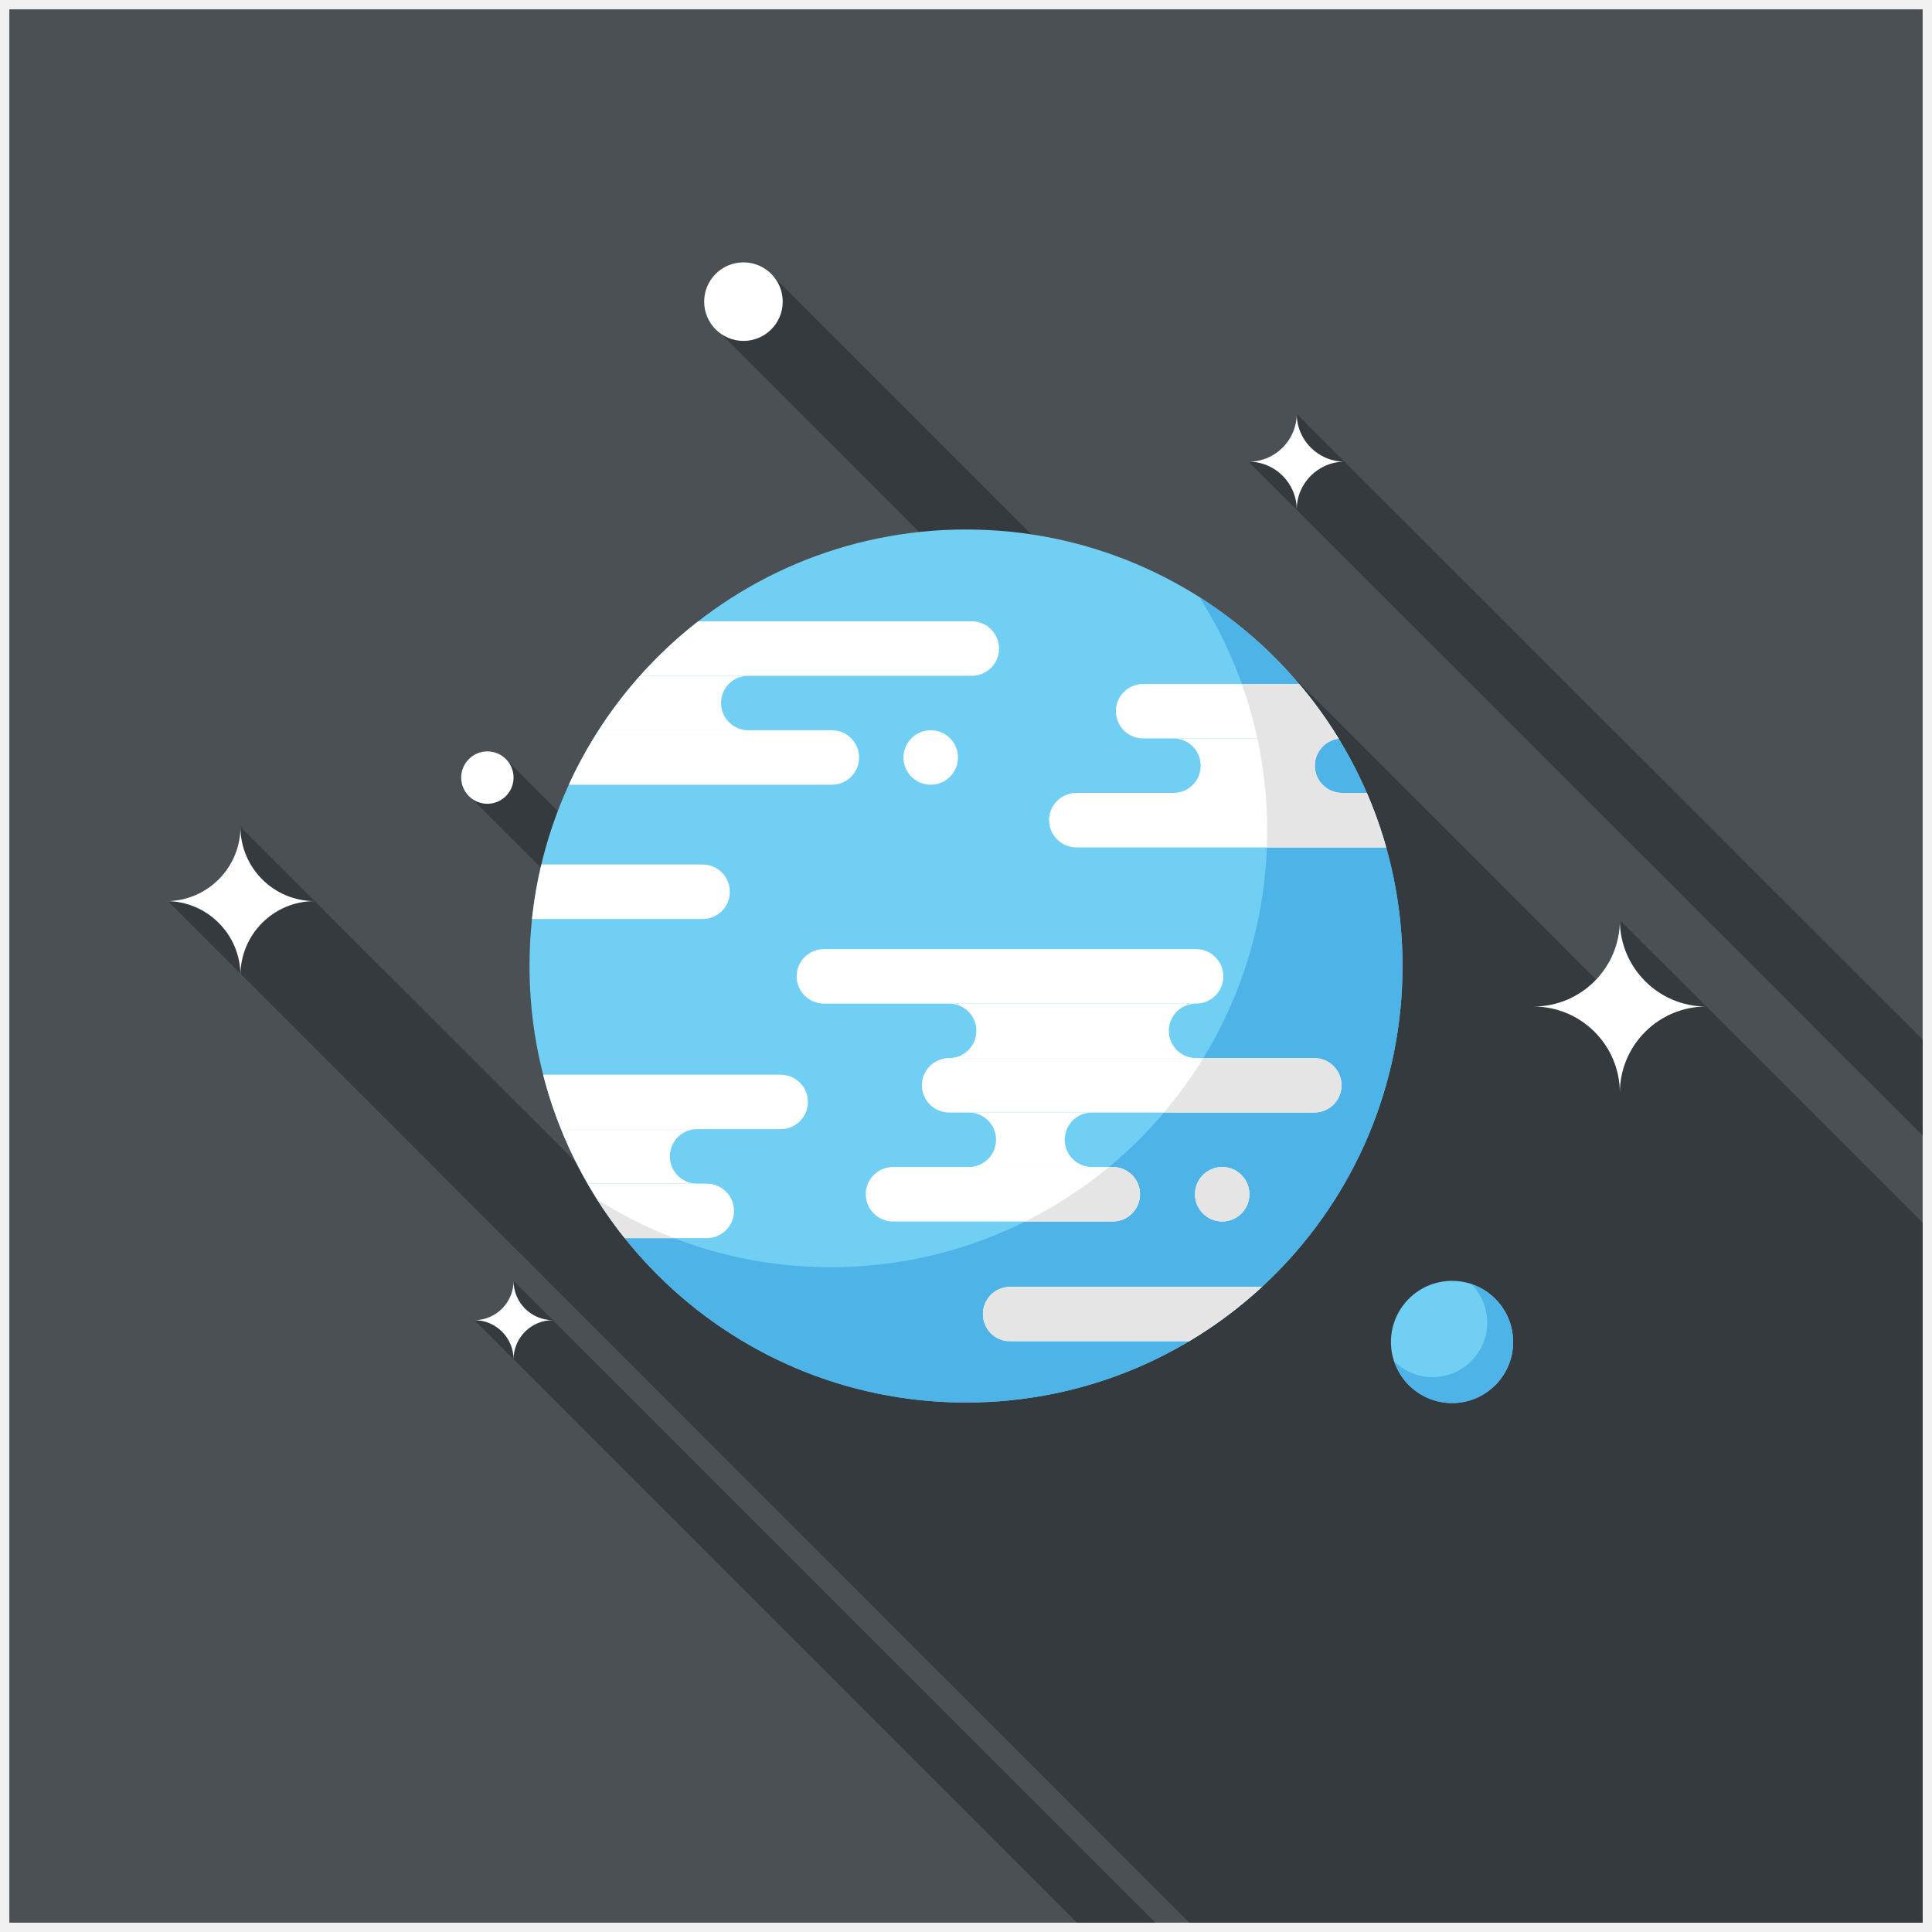
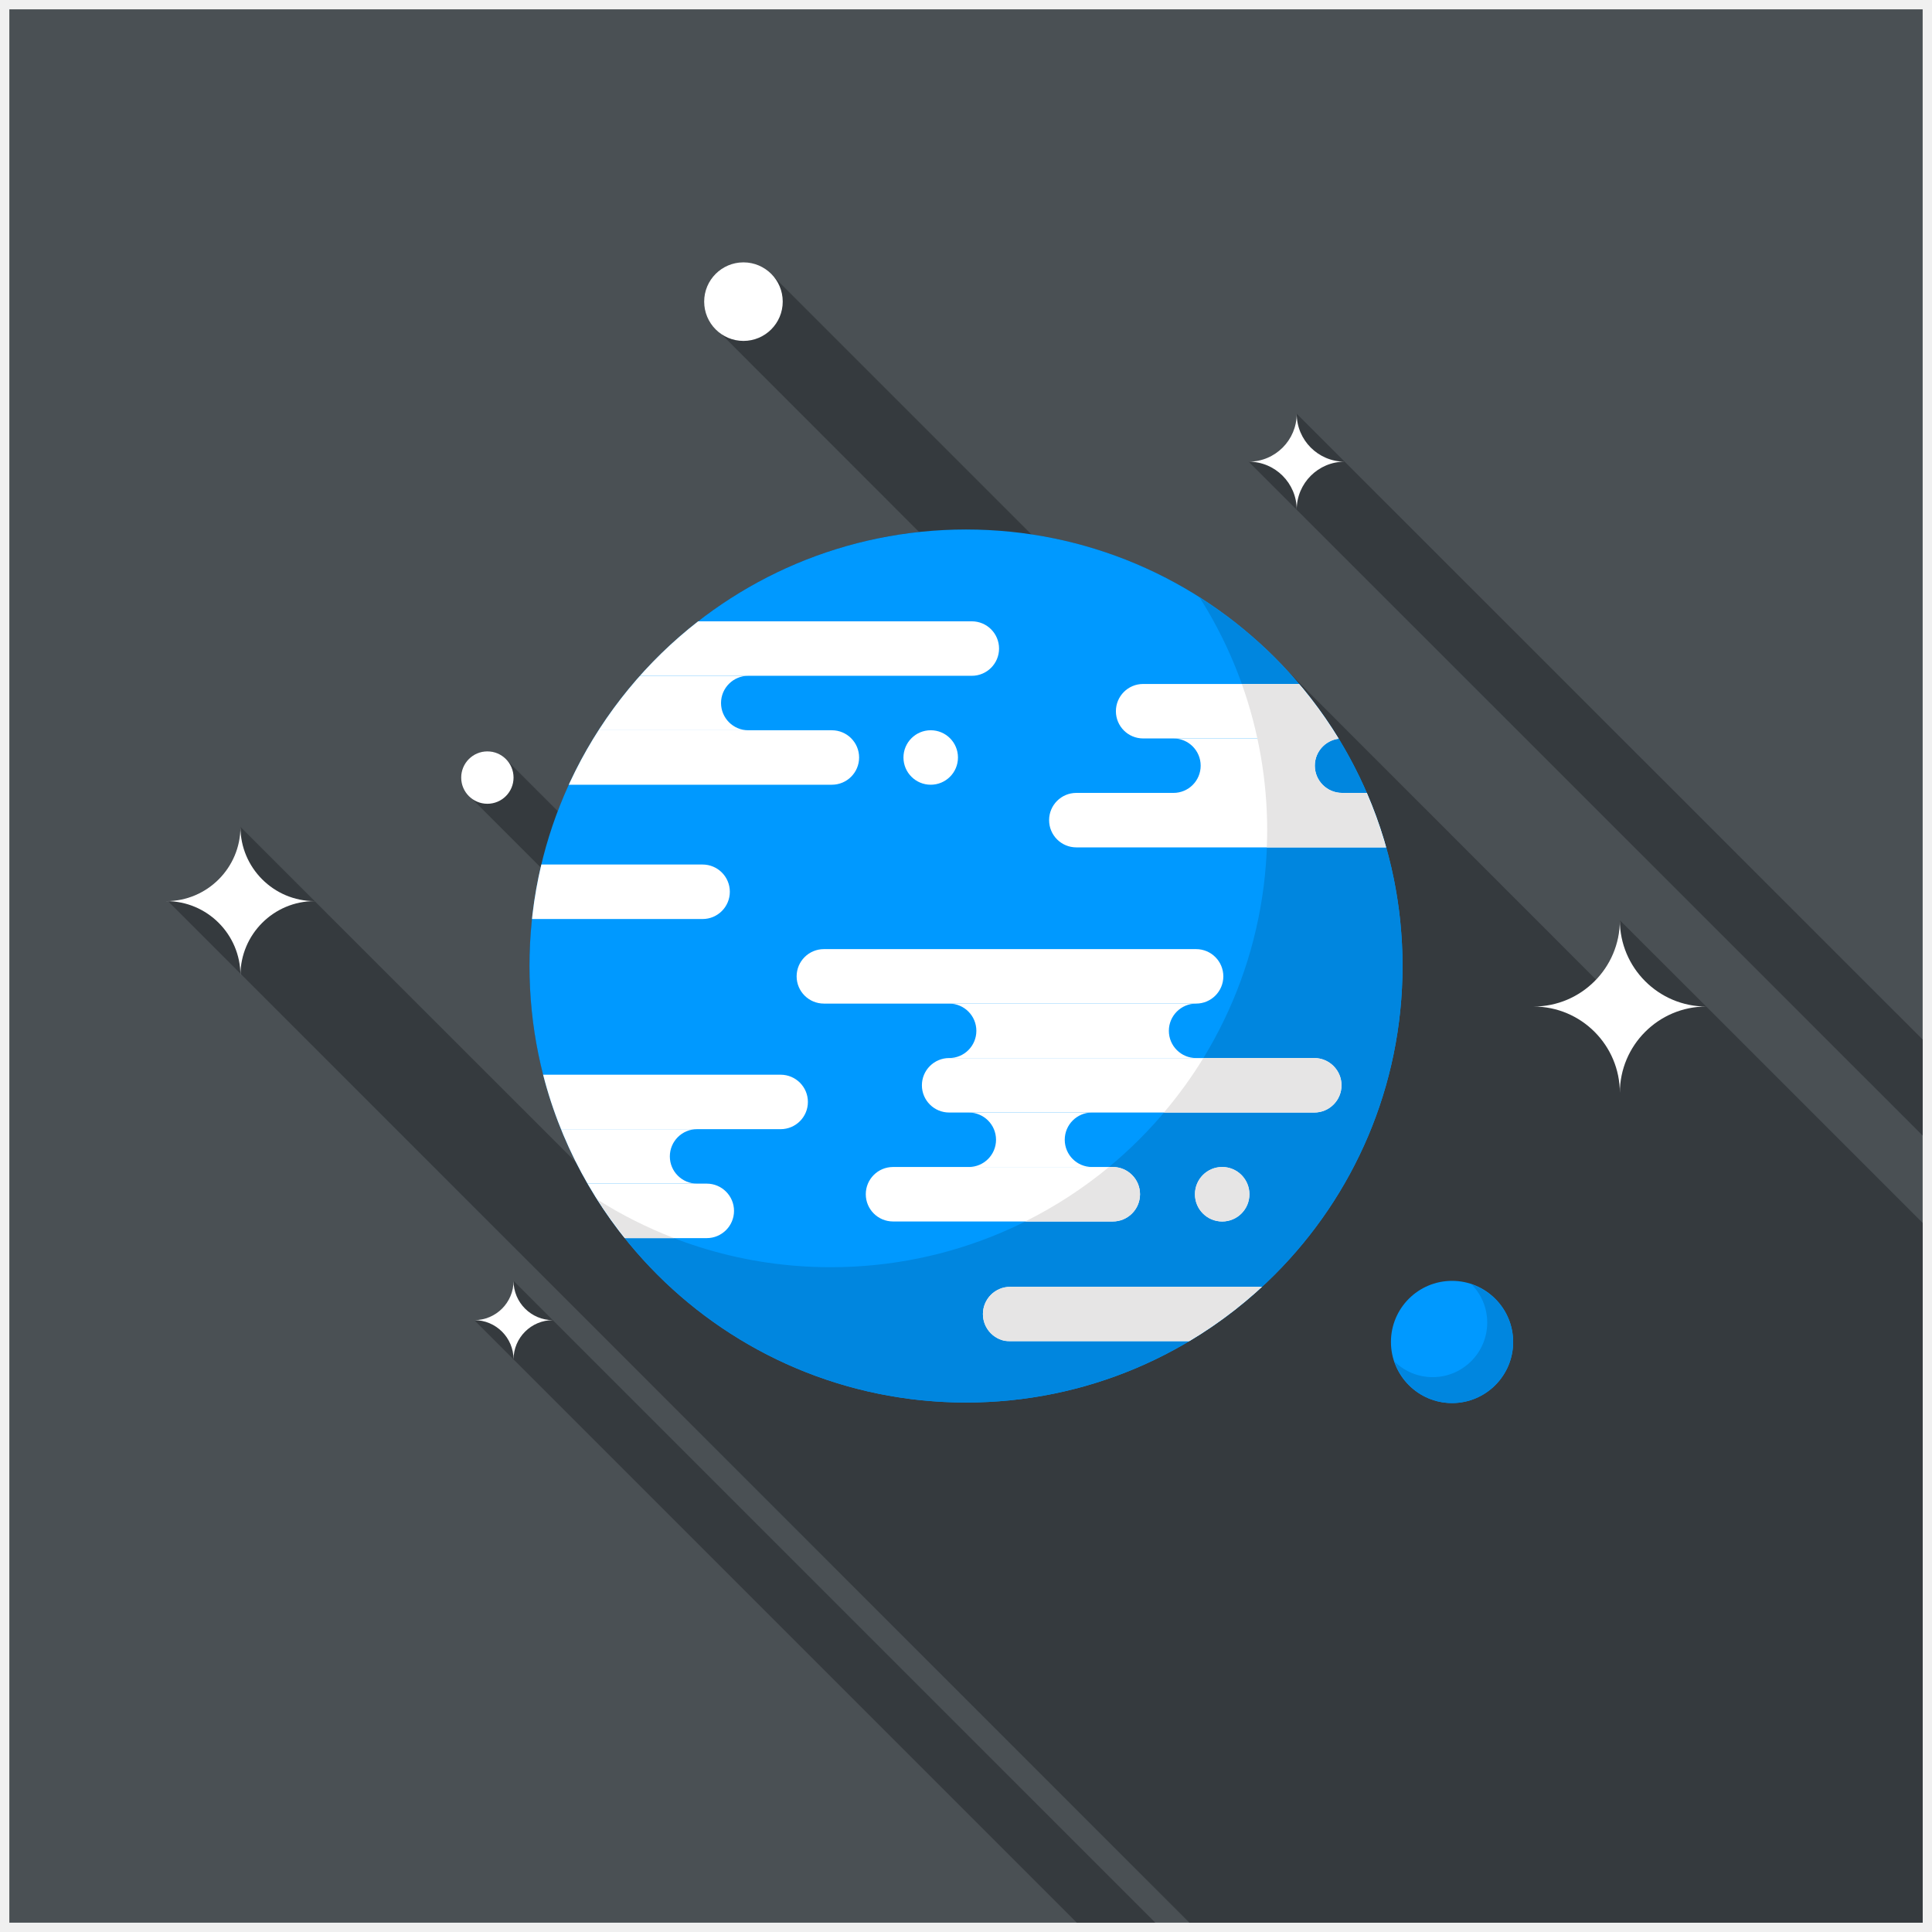
<svg xmlns="http://www.w3.org/2000/svg" xmlns:xlink="http://www.w3.org/1999/xlink" width="555px" height="555px" viewBox="0 0 138 138" version="1.1">
  <defs>
    <path d="M47.93,51.81 C57.062,46.373 63.18,36.402 63.18,25 C63.18,14.992 58.465,6.085 51.134,0.38 L12.867,0.38 C5.536,6.085 0.82,14.992 0.82,25 C0.82,36.402 6.939,46.373 16.071,51.81 L47.93,51.81 L47.93,51.81 Z" id="path-1" />
  </defs>
  <g id="Page-1" stroke="none" stroke-width="1" fill="none" fill-rule="evenodd">
-     <g id="shutterstock_219080269" transform="translate(-666, -166)">
+     <g id="shutterstock_219080269-2" transform="translate(-666, -166)">
      <polygon id="Fill-495" fill="#4A5054" points="666.667 303.334 803.333 303.334 803.333 166.667 666.667 166.667" />
      <path d="M748.523,303.334 L742.914,303.334 L699.88,260.3 C701.43,260.3 702.68,259.04 702.68,257.49 L748.523,303.334" id="Fill-496" fill="#353A3E" />
      <path d="M803.333,303.334 L750.956,303.334 L683.18,235.55 L683.16,235.53 L677.98,230.35 C680.85,230.3 683.17,227.95 683.17,225.06 L688.47,230.36 L707.16,249.04 L707.191,249.071 C705.042,244.844 703.82,240.07 703.82,235 C703.82,232.58 704.106,230.228 704.627,227.967 L704.62,227.96 L699.33,222.67 C699.19,222.5 699.09,222.3 699.03,222.08 C698.97,221.91 698.94,221.73 698.94,221.54 C698.94,220.51 699.78,219.67 700.809,219.67 C701,219.67 701.18,219.7 701.35,219.76 C701.61,219.84 701.849,219.97 702.05,220.15 L705.84,223.94 L705.845,223.944 C709.928,213.182 719.794,205.268 731.651,204.001 L731.65,204 L717.53,189.87 L717.5,189.85 L716.83,189.17 C716.49,188.71 716.3,188.15 716.3,187.54 C716.3,185.99 717.55,184.74 719.1,184.74 C719.76,184.74 720.36,184.96 720.83,185.33 L739.672,204.172 C744.038,204.828 748.107,206.384 751.68,208.66 C751.95,208.83 752.22,209.01 752.49,209.19 C752.76,209.37 753.02,209.56 753.28,209.74 C753.83,210.15 754.38,210.57 754.91,211 C755.21,211.25 755.51,211.51 755.8,211.77 L755.97,211.94 L758.03,213.99 L779.998,235.968 C781.051,234.869 781.7,233.373 781.7,231.73 L787.87,237.89 L803.333,253.353 L803.333,303.334" id="Fill-497" fill="#353A3E" />
      <path d="M803.333,247.113 L758.62,202.41 L755.191,198.98 C757.09,198.98 758.62,197.44 758.62,195.55 L803.333,240.254 L803.333,247.113" id="Fill-498" fill="#353A3E" />
-       <path d="M774.082,261.854 C774.082,264.265 772.127,266.219 769.717,266.219 C767.307,266.219 765.353,264.265 765.353,261.854 C765.353,259.444 767.307,257.49 769.717,257.49 C772.127,257.49 774.082,259.444 774.082,261.854" id="Fill-499" fill="#71CFF4" />
-       <path d="M771.11,257.738 C771.801,258.442 772.23,259.404 772.23,260.468 C772.23,262.622 770.483,264.367 768.331,264.367 C767.267,264.367 766.304,263.939 765.601,263.248 C766.185,264.971 767.797,266.219 769.717,266.219 C772.127,266.219 774.082,264.265 774.082,261.854 C774.082,259.934 772.834,258.321 771.11,257.738" id="Fill-500" fill="#4EB3E6" />
+       <path d="M774.082,261.854 C774.082,264.265 772.127,266.219 769.717,266.219 C767.307,266.219 765.353,264.265 765.353,261.854 C765.353,259.444 767.307,257.49 769.717,257.49 C772.127,257.49 774.082,259.444 774.082,261.854" id="Fill-499" fill="#0099FF" />
+       <path d="M771.11,257.738 C771.801,258.442 772.23,259.404 772.23,260.468 C772.23,262.622 770.483,264.367 768.331,264.367 C767.267,264.367 766.304,263.939 765.601,263.248 C766.185,264.971 767.797,266.219 769.717,266.219 C772.127,266.219 774.082,264.265 774.082,261.854 C774.082,259.934 772.834,258.321 771.11,257.738" id="Fill-500" fill="#0086DF" />
      <path d="M721.909,187.544 C721.909,189.095 720.652,190.351 719.104,190.351 C717.555,190.351 716.297,189.095 716.297,187.544 C716.297,185.995 717.555,184.739 719.104,184.739 C720.652,184.739 721.909,185.995 721.909,187.544" id="Fill-501" fill="#FFFFFF" />
      <path d="M702.682,221.542 C702.682,222.575 701.845,223.412 700.813,223.412 C699.779,223.412 698.942,222.575 698.942,221.542 C698.942,220.508 699.779,219.67 700.813,219.67 C701.845,219.67 702.682,220.508 702.682,221.542" id="Fill-502" fill="#FFFFFF" />
      <path d="M787.875,237.895 C784.467,237.895 781.704,240.664 781.704,244.063 C781.704,240.664 778.946,237.895 775.538,237.895 C778.946,237.895 781.704,235.125 781.704,231.727 C781.704,235.125 784.467,237.895 787.875,237.895" id="Fill-503" fill="#FFFFFF" />
      <path d="M762.051,198.977 C760.157,198.977 758.622,200.517 758.622,202.407 C758.622,200.517 757.086,198.977 755.191,198.977 C757.086,198.977 758.622,197.438 758.622,195.547 C758.622,197.438 760.157,198.977 762.051,198.977" id="Fill-504" fill="#FFFFFF" />
      <path d="M688.475,230.365 C685.547,230.365 683.174,232.744 683.174,235.665 C683.174,232.744 680.8,230.365 677.875,230.365 C680.8,230.365 683.174,227.984 683.174,225.063 C683.174,227.984 685.547,230.365 688.475,230.365" id="Fill-505" fill="#FFFFFF" />
      <path d="M705.488,260.296 C703.94,260.296 702.682,261.555 702.682,263.102 C702.682,261.555 701.426,260.296 699.877,260.296 C701.426,260.296 702.682,259.037 702.682,257.49 C702.682,259.037 703.94,260.296 705.488,260.296" id="Fill-506" fill="#FFFFFF" />
-       <path d="M766.18,235 C766.18,252.222 752.221,266.18 735,266.18 C717.781,266.18 703.82,252.222 703.82,235 C703.82,217.78 717.781,203.821 735,203.821 C752.221,203.821 766.18,217.78 766.18,235" id="Fill-507" fill="#71CFF4" />
-       <path d="M751.676,208.66 C754.736,213.483 756.514,219.2 756.514,225.335 C756.514,242.555 742.555,256.515 725.334,256.515 C719.201,256.515 713.484,254.736 708.66,251.676 C714.189,260.391 723.916,266.18 735,266.18 C752.221,266.18 766.18,252.222 766.18,235 C766.18,223.916 760.391,214.189 751.676,208.66" id="Fill-508" fill="#4EB3E6" />
+       <path d="M766.18,235 C766.18,252.222 752.221,266.18 735,266.18 C717.781,266.18 703.82,252.222 703.82,235 C703.82,217.78 717.781,203.821 735,203.821 C752.221,203.821 766.18,217.78 766.18,235" id="Fill-507" fill="#0099FF" />
+       <path d="M751.676,208.66 C754.736,213.483 756.514,219.2 756.514,225.335 C756.514,242.555 742.555,256.515 725.334,256.515 C719.201,256.515 713.484,254.736 708.66,251.676 C714.189,260.391 723.916,266.18 735,266.18 C752.221,266.18 766.18,252.222 766.18,235 C766.18,223.916 760.391,214.189 751.676,208.66" id="Fill-508" fill="#0086DF" />
      <g id="Group-534" transform="translate(703, 210)">
        <mask id="mask-2" fill="white">
          <use xlink:href="#path-1" />
        </mask>
        <g id="Clip-510" />
        <path d="M39.053,37.412 C39.053,36.336 39.924,35.466 40.996,35.466 L32.199,35.466 C33.273,35.466 34.145,36.336 34.145,37.412 C34.145,38.486 33.273,39.357 32.199,39.357 L40.996,39.357 C39.924,39.357 39.053,38.486 39.053,37.412" id="Fill-509" fill="#FFFFFF" mask="url(#mask-2)" />
        <path d="M42.484,39.357 L26.787,39.357 C25.711,39.357 24.842,40.228 24.842,41.302 C24.842,42.376 25.711,43.248 26.787,43.248 L42.484,43.248 C43.559,43.248 44.43,42.376 44.43,41.302 C44.43,40.228 43.559,39.357 42.484,39.357" id="Fill-511" fill="#FFFFFF" mask="url(#mask-2)" />
        <path d="M46.49,29.63 C46.49,28.556 47.361,27.685 48.436,27.685 L30.797,27.685 C31.871,27.685 32.74,28.556 32.74,29.63 C32.74,30.706 31.871,31.575 30.797,31.575 L48.436,31.575 C47.361,31.575 46.49,30.706 46.49,29.63" id="Fill-512" fill="#FFFFFF" mask="url(#mask-2)" />
        <path d="M56.877,31.575 L30.797,31.575 C29.723,31.575 28.85,32.447 28.85,33.521 C28.85,34.596 29.723,35.466 30.797,35.466 L56.877,35.466 C57.951,35.466 58.822,34.596 58.822,33.521 C58.822,32.447 57.951,31.575 56.877,31.575" id="Fill-513" fill="#FFFFFF" mask="url(#mask-2)" />
        <path d="M48.436,23.794 L21.85,23.794 C20.773,23.794 19.902,24.665 19.902,25.74 C19.902,26.813 20.773,27.685 21.85,27.685 L48.436,27.685 C49.51,27.685 50.381,26.813 50.381,25.74 C50.381,24.665 49.51,23.794 48.436,23.794" id="Fill-514" fill="#FFFFFF" mask="url(#mask-2)" />
        <path d="M56.916,10.691 C56.916,9.617 57.787,8.746 58.861,8.746 L46.818,8.746 C47.893,8.746 48.762,9.617 48.762,10.691 C48.762,11.766 47.893,12.636 46.818,12.636 L58.861,12.636 C57.787,12.636 56.916,11.766 56.916,10.691" id="Fill-515" fill="#FFFFFF" mask="url(#mask-2)" />
        <path d="M65.961,12.636 L39.881,12.636 C38.805,12.636 37.936,13.508 37.936,14.582 C37.936,15.657 38.805,16.527 39.881,16.527 L65.961,16.527 C67.037,16.527 67.908,15.657 67.908,14.582 C67.908,13.508 67.037,12.636 65.961,12.636" id="Fill-516" fill="#FFFFFF" mask="url(#mask-2)" />
        <path d="M71.238,4.855 L44.652,4.855 C43.578,4.855 42.707,5.726 42.707,6.801 C42.707,7.875 43.578,8.746 44.652,8.746 L71.238,8.746 C72.313,8.746 73.186,7.875 73.186,6.801 C73.186,5.726 72.313,4.855 71.238,4.855" id="Fill-517" fill="#FFFFFF" mask="url(#mask-2)" />
        <path d="M10.846,38.601 C10.846,37.526 11.715,36.655 12.789,36.655 L0.746,36.655 C1.82,36.655 2.689,37.526 2.689,38.601 C2.689,39.676 1.82,40.545 0.746,40.545 L12.789,40.545 C11.715,40.545 10.846,39.676 10.846,38.601" id="Fill-518" fill="#FFFFFF" mask="url(#mask-2)" />
        <path d="M13.484,40.545 L-6.191,40.545 C-7.266,40.545 -8.139,41.417 -8.139,42.491 C-8.139,43.565 -7.266,44.437 -6.191,44.437 L13.484,44.437 C14.555,44.437 15.43,43.565 15.43,42.491 C15.43,41.417 14.555,40.545 13.484,40.545" id="Fill-519" fill="#FFFFFF" mask="url(#mask-2)" />
        <path d="M18.76,32.765 L-1.422,32.765 C-2.496,32.765 -3.365,33.635 -3.365,34.71 C-3.365,35.785 -2.496,36.655 -1.422,36.655 L18.76,36.655 C19.834,36.655 20.707,35.785 20.707,34.71 C20.707,33.635 19.834,32.765 18.76,32.765" id="Fill-520" fill="#FFFFFF" mask="url(#mask-2)" />
        <path d="M14.502,6.215 C14.502,7.29 15.375,8.162 16.449,8.162 L4.404,8.162 C5.479,8.162 6.35,7.29 6.35,6.215 C6.35,5.141 5.479,4.271 4.404,4.271 L16.449,4.271 C15.375,4.271 14.502,5.141 14.502,6.215" id="Fill-521" fill="#FFFFFF" mask="url(#mask-2)" />
        <path d="M32.416,4.271 L3.441,4.271 C2.367,4.271 1.498,3.399 1.498,2.326 C1.498,1.251 2.367,0.38 3.441,0.38 L32.416,0.38 C33.49,0.38 34.361,1.251 34.361,2.326 C34.361,3.399 33.49,4.271 32.416,4.271" id="Fill-522" fill="#FFFFFF" mask="url(#mask-2)" />
        <path d="M22.42,12.052 L2.238,12.052 C1.164,12.052 0.293,11.181 0.293,10.107 C0.293,9.032 1.164,8.162 2.238,8.162 L22.42,8.162 C23.494,8.162 24.365,9.032 24.365,10.107 C24.365,11.181 23.494,12.052 22.42,12.052" id="Fill-523" fill="#FFFFFF" mask="url(#mask-2)" />
        <path d="M61.236,47.917 L35.152,47.917 C34.078,47.917 33.209,48.79 33.209,49.864 C33.209,50.938 34.078,51.81 35.152,51.81 L61.236,51.81 C62.309,51.81 63.18,50.938 63.18,49.864 C63.18,48.79 62.309,47.917 61.236,47.917" id="Fill-524" fill="#FFFFFF" mask="url(#mask-2)" />
        <path d="M13.186,17.752 L-12.895,17.752 C-13.969,17.752 -14.842,18.624 -14.842,19.697 C-14.842,20.772 -13.969,21.644 -12.895,21.644 L13.186,21.644 C14.26,21.644 15.131,20.772 15.131,19.697 C15.131,18.624 14.26,17.752 13.186,17.752" id="Fill-525" fill="#FFFFFF" mask="url(#mask-2)" />
        <path d="M52.244,41.304 C52.244,42.378 51.373,43.249 50.299,43.249 C49.223,43.249 48.354,42.378 48.354,41.304 C48.354,40.228 49.223,39.357 50.299,39.357 C51.373,39.357 52.244,40.228 52.244,41.304" id="Fill-526" fill="#FFFFFF" mask="url(#mask-2)" />
        <path d="M31.426,10.107 C31.426,11.181 30.557,12.052 29.48,12.052 C28.406,12.052 27.533,11.181 27.533,10.107 C27.533,9.032 28.406,8.161 29.48,8.161 C30.557,8.161 31.426,9.032 31.426,10.107" id="Fill-527" fill="#FFFFFF" mask="url(#mask-2)" />
        <path d="M35.152,47.917 C34.078,47.917 33.209,48.79 33.209,49.864 C33.209,50.938 34.078,51.81 35.152,51.81 L47.918,51.81 C49.795,50.693 51.541,49.389 53.135,47.917 L35.152,47.917" id="Fill-528" fill="#E6E5E5" mask="url(#mask-2)" />
        <path d="M53.514,15.335 C53.514,15.735 53.5,16.131 53.484,16.527 L62.002,16.527 C61.625,15.19 61.158,13.893 60.615,12.636 L58.861,12.636 C57.787,12.636 56.916,11.766 56.916,10.691 C56.916,9.704 57.654,8.897 58.605,8.772 C57.764,7.394 56.826,6.081 55.785,4.855 L51.701,4.855 C52.871,8.131 53.514,11.657 53.514,15.335" id="Fill-529" fill="#E6E5E5" mask="url(#mask-2)" />
        <path d="M5.66,41.676 C6.27,42.635 6.938,43.552 7.643,44.437 L11.146,44.437 C9.219,43.693 7.381,42.768 5.66,41.676" id="Fill-530" fill="#E6E5E5" mask="url(#mask-2)" />
        <path d="M44.43,41.302 C44.43,40.228 43.559,39.357 42.484,39.357 L42.213,39.357 C40.383,40.872 38.375,42.178 36.229,43.248 L42.484,43.248 C43.559,43.248 44.43,42.376 44.43,41.302" id="Fill-531" fill="#E6E5E5" mask="url(#mask-2)" />
        <path d="M56.877,31.575 L48.955,31.575 C48.115,32.947 47.17,34.245 46.137,35.466 L56.877,35.466 C57.951,35.466 58.822,34.596 58.822,33.521 C58.822,32.447 57.951,31.575 56.877,31.575" id="Fill-532" fill="#E6E5E5" mask="url(#mask-2)" />
        <path d="M52.244,41.304 C52.244,40.228 51.373,39.357 50.299,39.357 C49.223,39.357 48.354,40.228 48.354,41.304 C48.354,42.378 49.223,43.249 50.299,43.249 C51.373,43.249 52.244,42.378 52.244,41.304" id="Fill-533" fill="#E6E5E5" mask="url(#mask-2)" />
      </g>
    </g>
  </g>
</svg>
